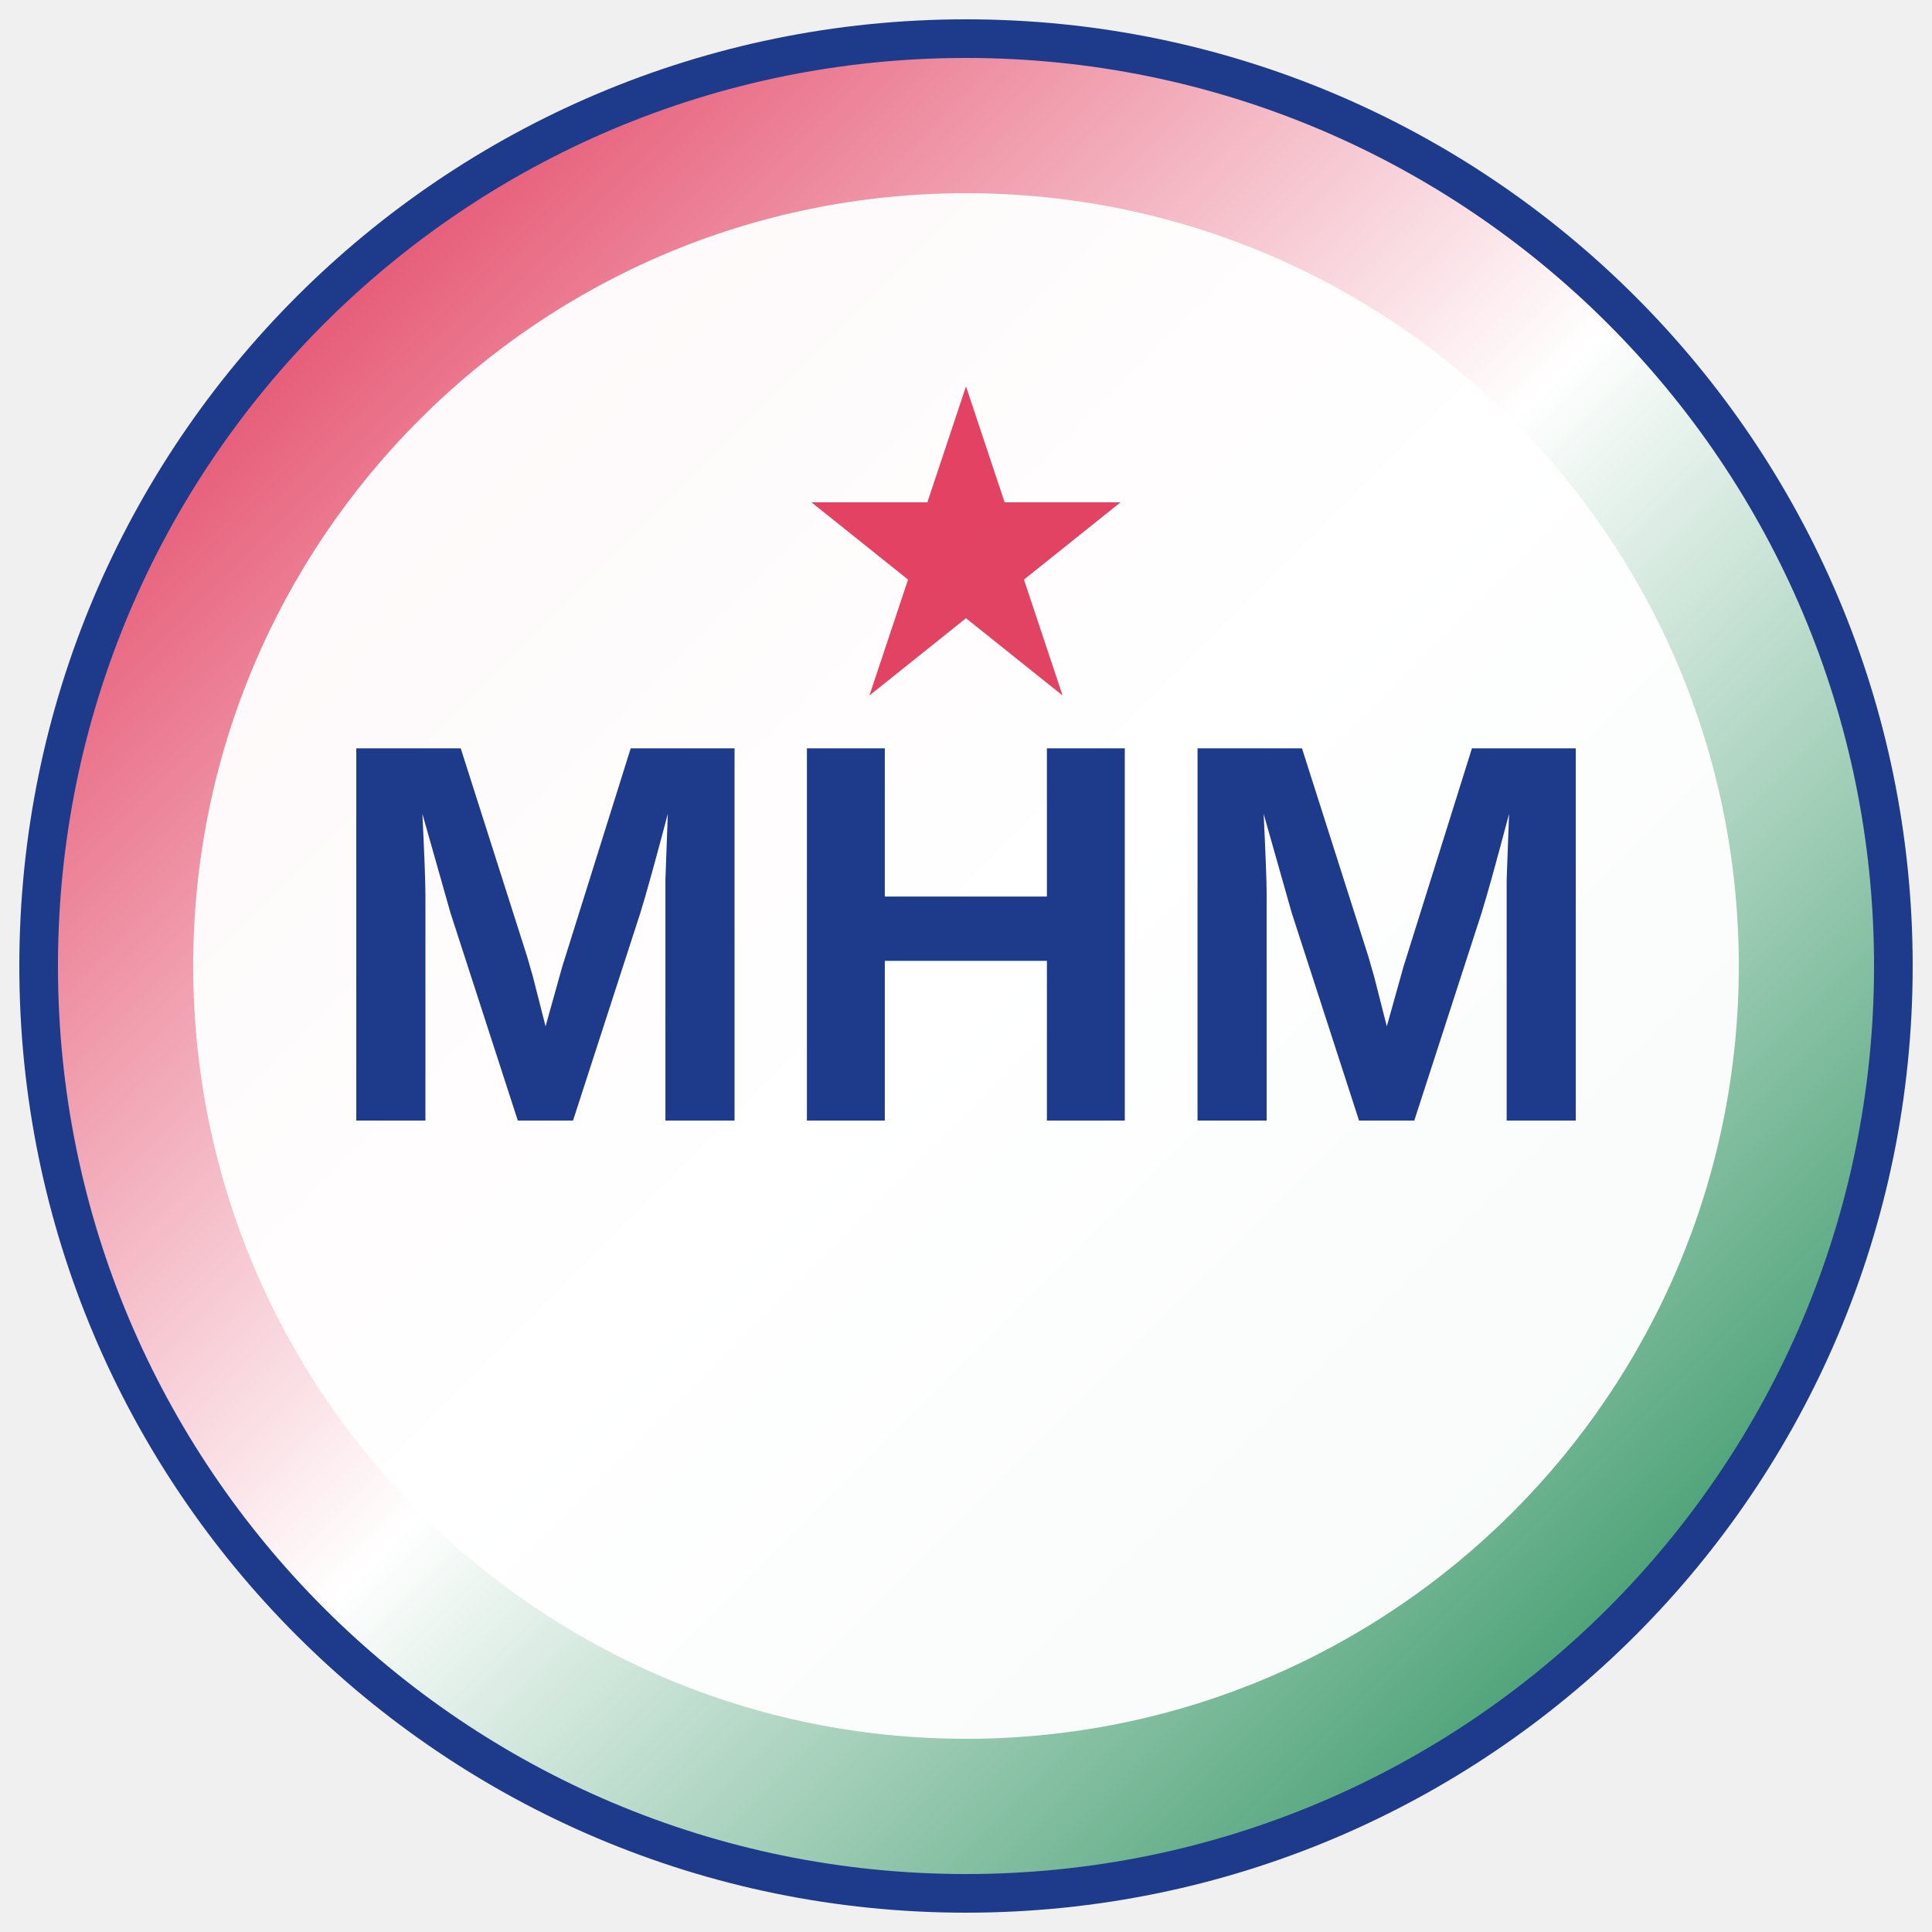
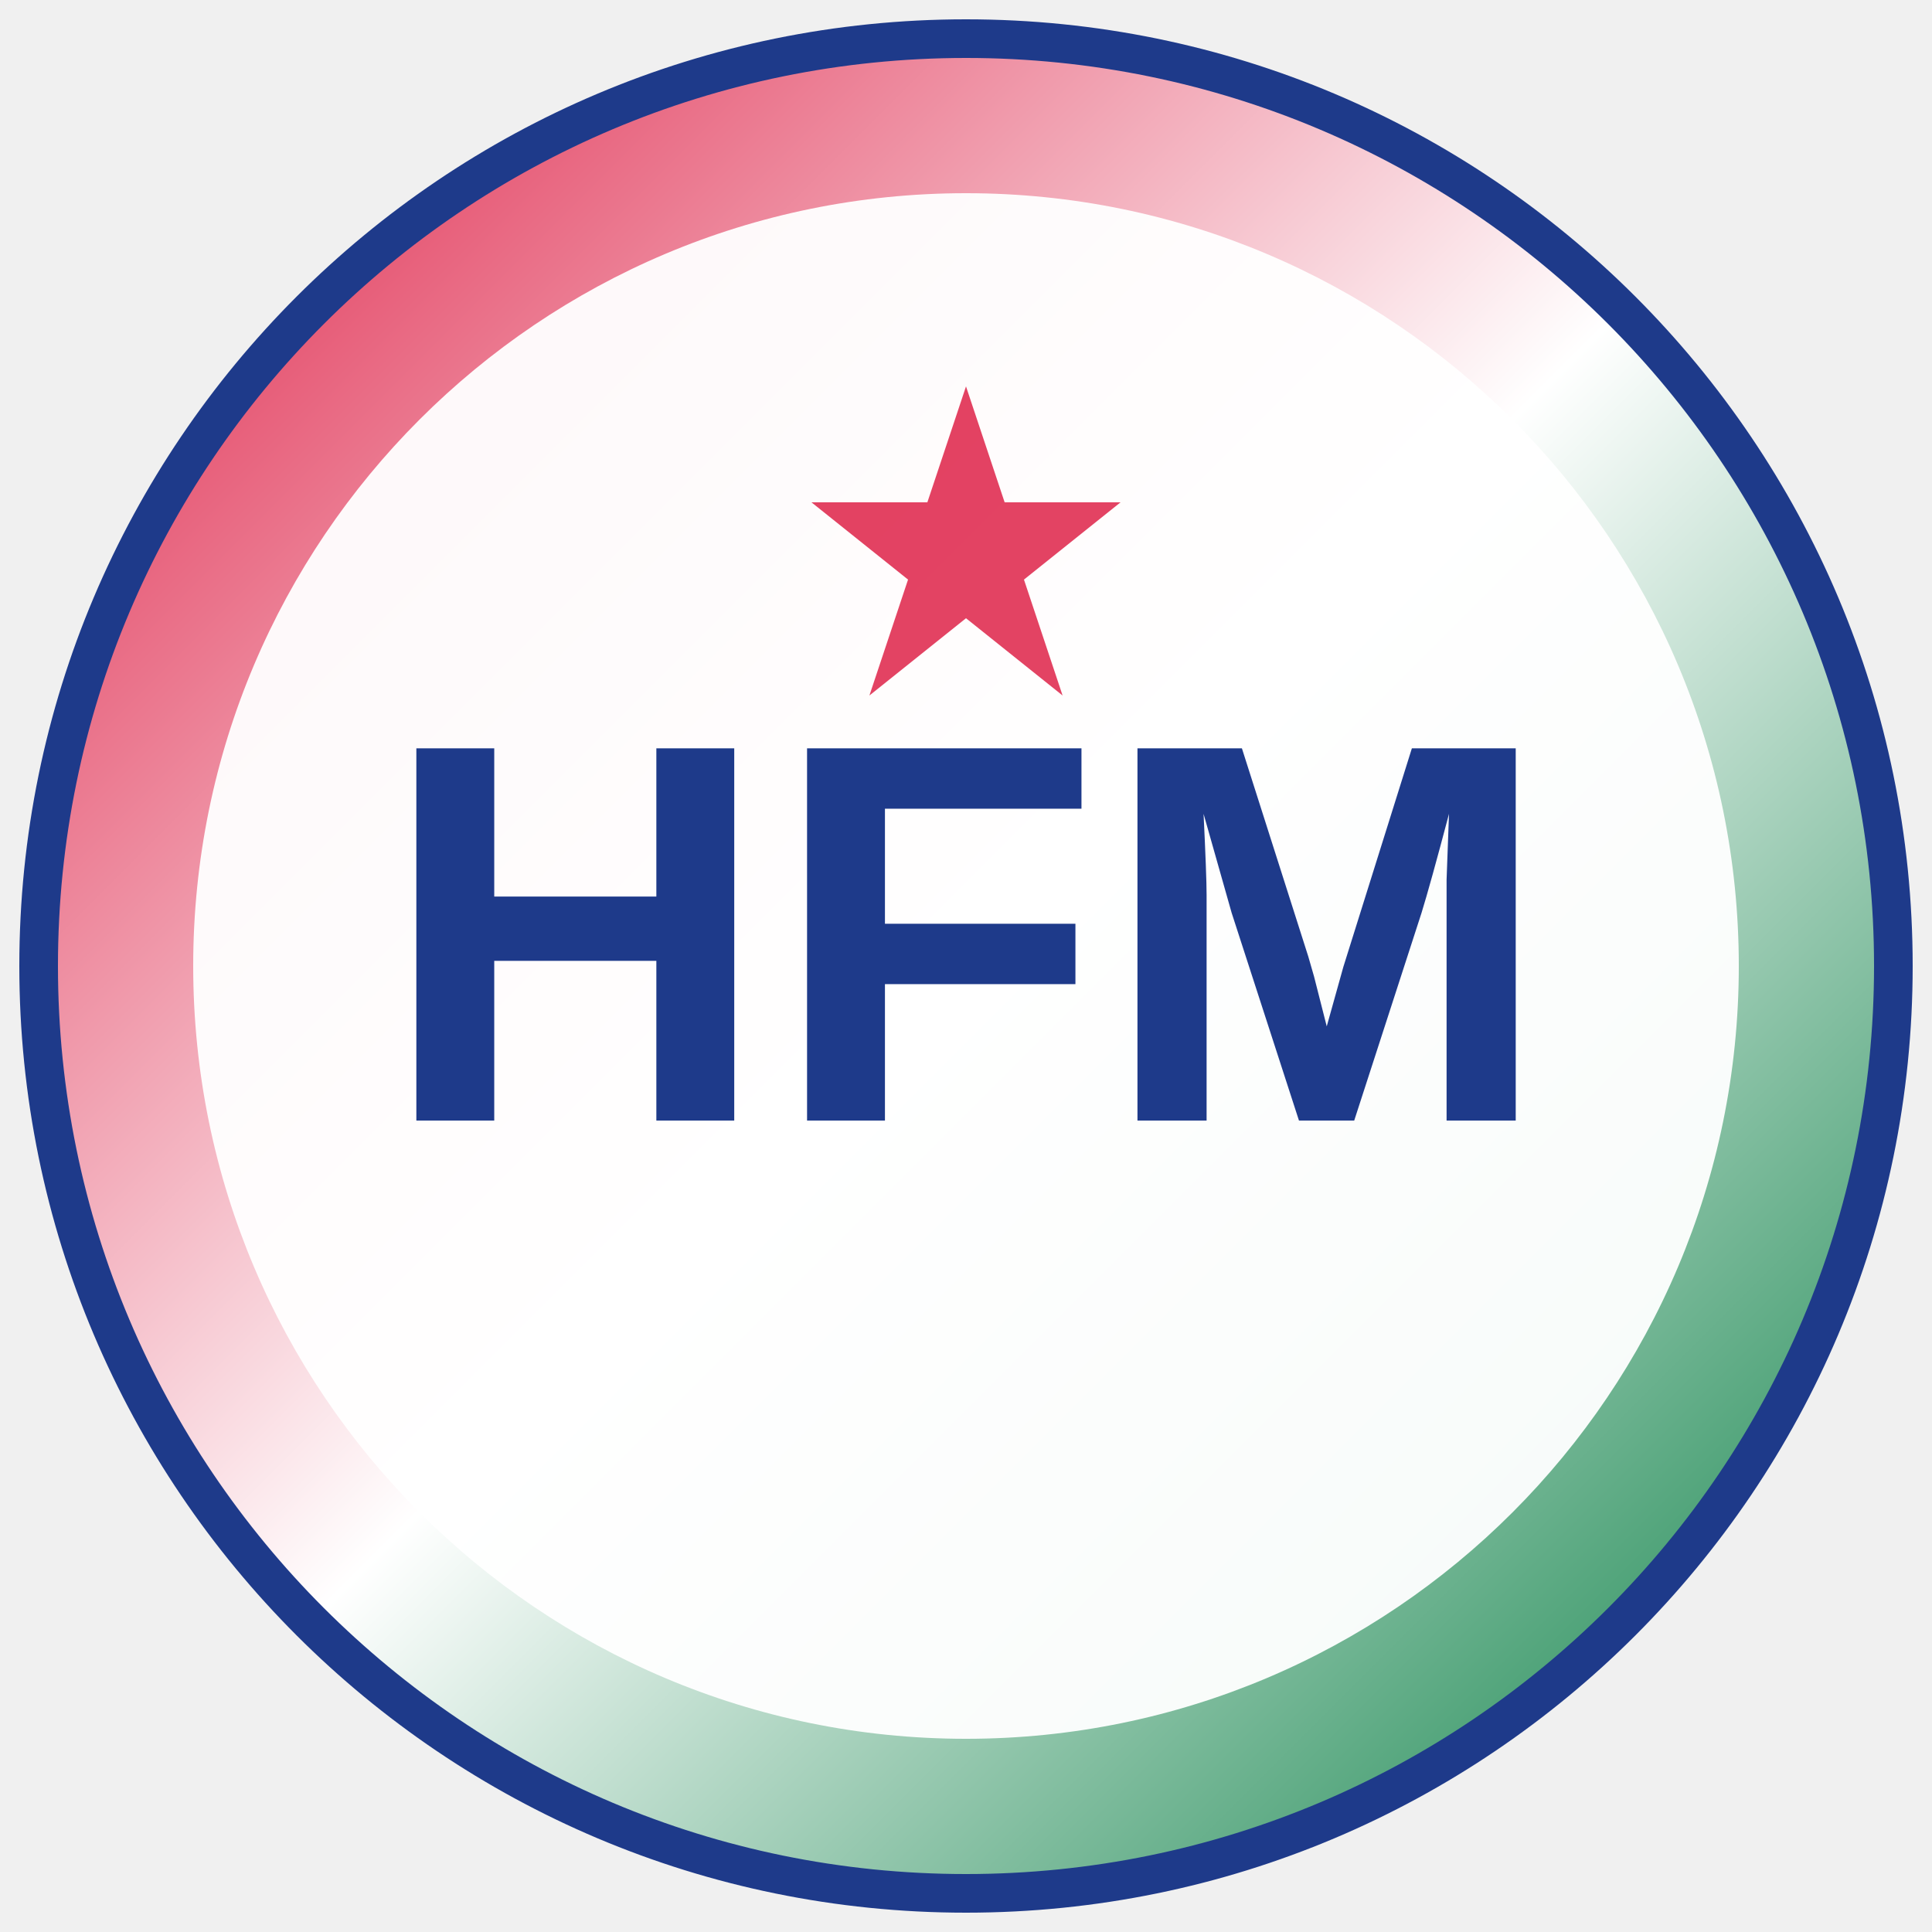
<svg xmlns="http://www.w3.org/2000/svg" viewBox="0 0 100 100">
  <defs>
    <linearGradient id="bgGradient" x1="0%" y1="0%" x2="100%" y2="100%">
      <stop offset="0%" style="stop-color:#DC143C;stop-opacity:1" />
      <stop offset="50%" style="stop-color:#FFFFFF;stop-opacity:1" />
      <stop offset="100%" style="stop-color:#007A3D;stop-opacity:1" />
    </linearGradient>
  </defs>
  <circle cx="50" cy="50" r="48" fill="url(#bgGradient)" stroke="#1e3a8a" stroke-width="2" />
  <circle cx="50" cy="50" r="40" fill="#ffffff" opacity="0.95" />
-   <text x="50" y="58" font-family="Arial, sans-serif" font-size="28" font-weight="bold" fill="#1e3a8a" text-anchor="middle">MHM</text>
+   <text x="50" y="58" font-family="Arial, sans-serif" font-size="28" font-weight="bold" fill="#1e3a8a" text-anchor="middle">HFM</text>
  <path d="M 50 20 L 52 26 L 58 26 L 53 30 L 55 36 L 50 32 L 45 36 L 47 30 L 42 26 L 48 26 Z" fill="#DC143C" opacity="0.8" />
</svg>
